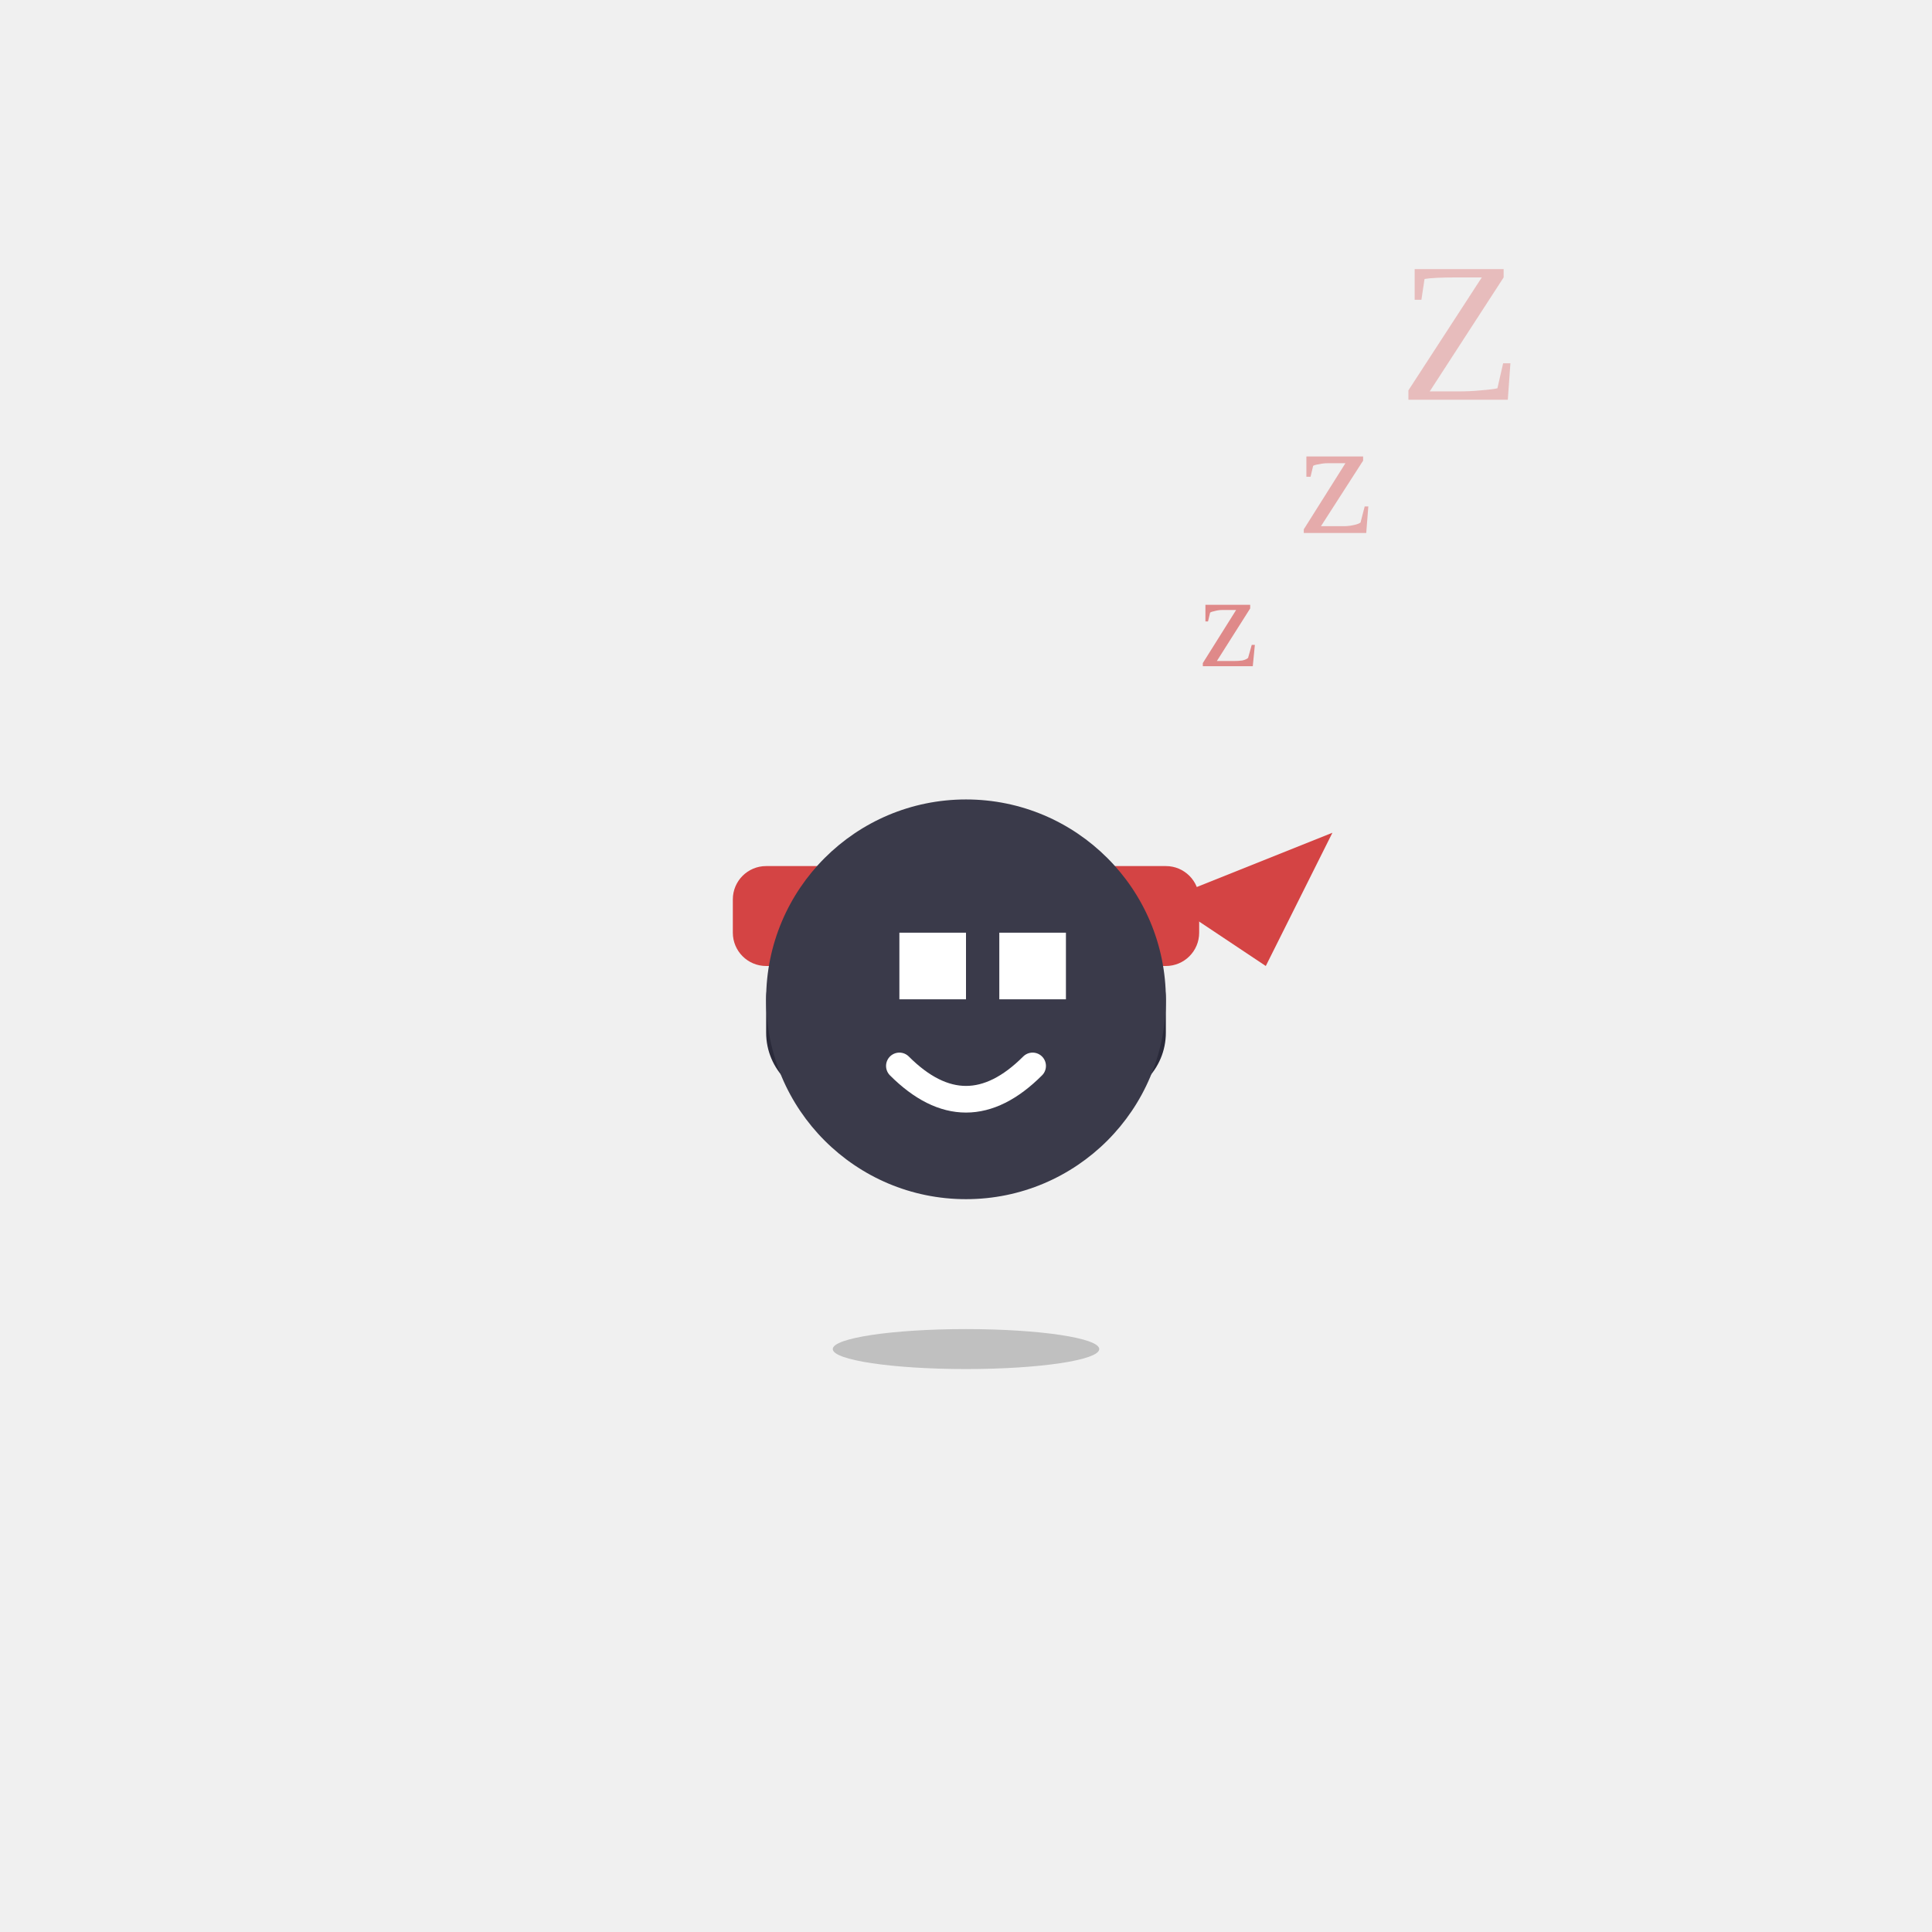
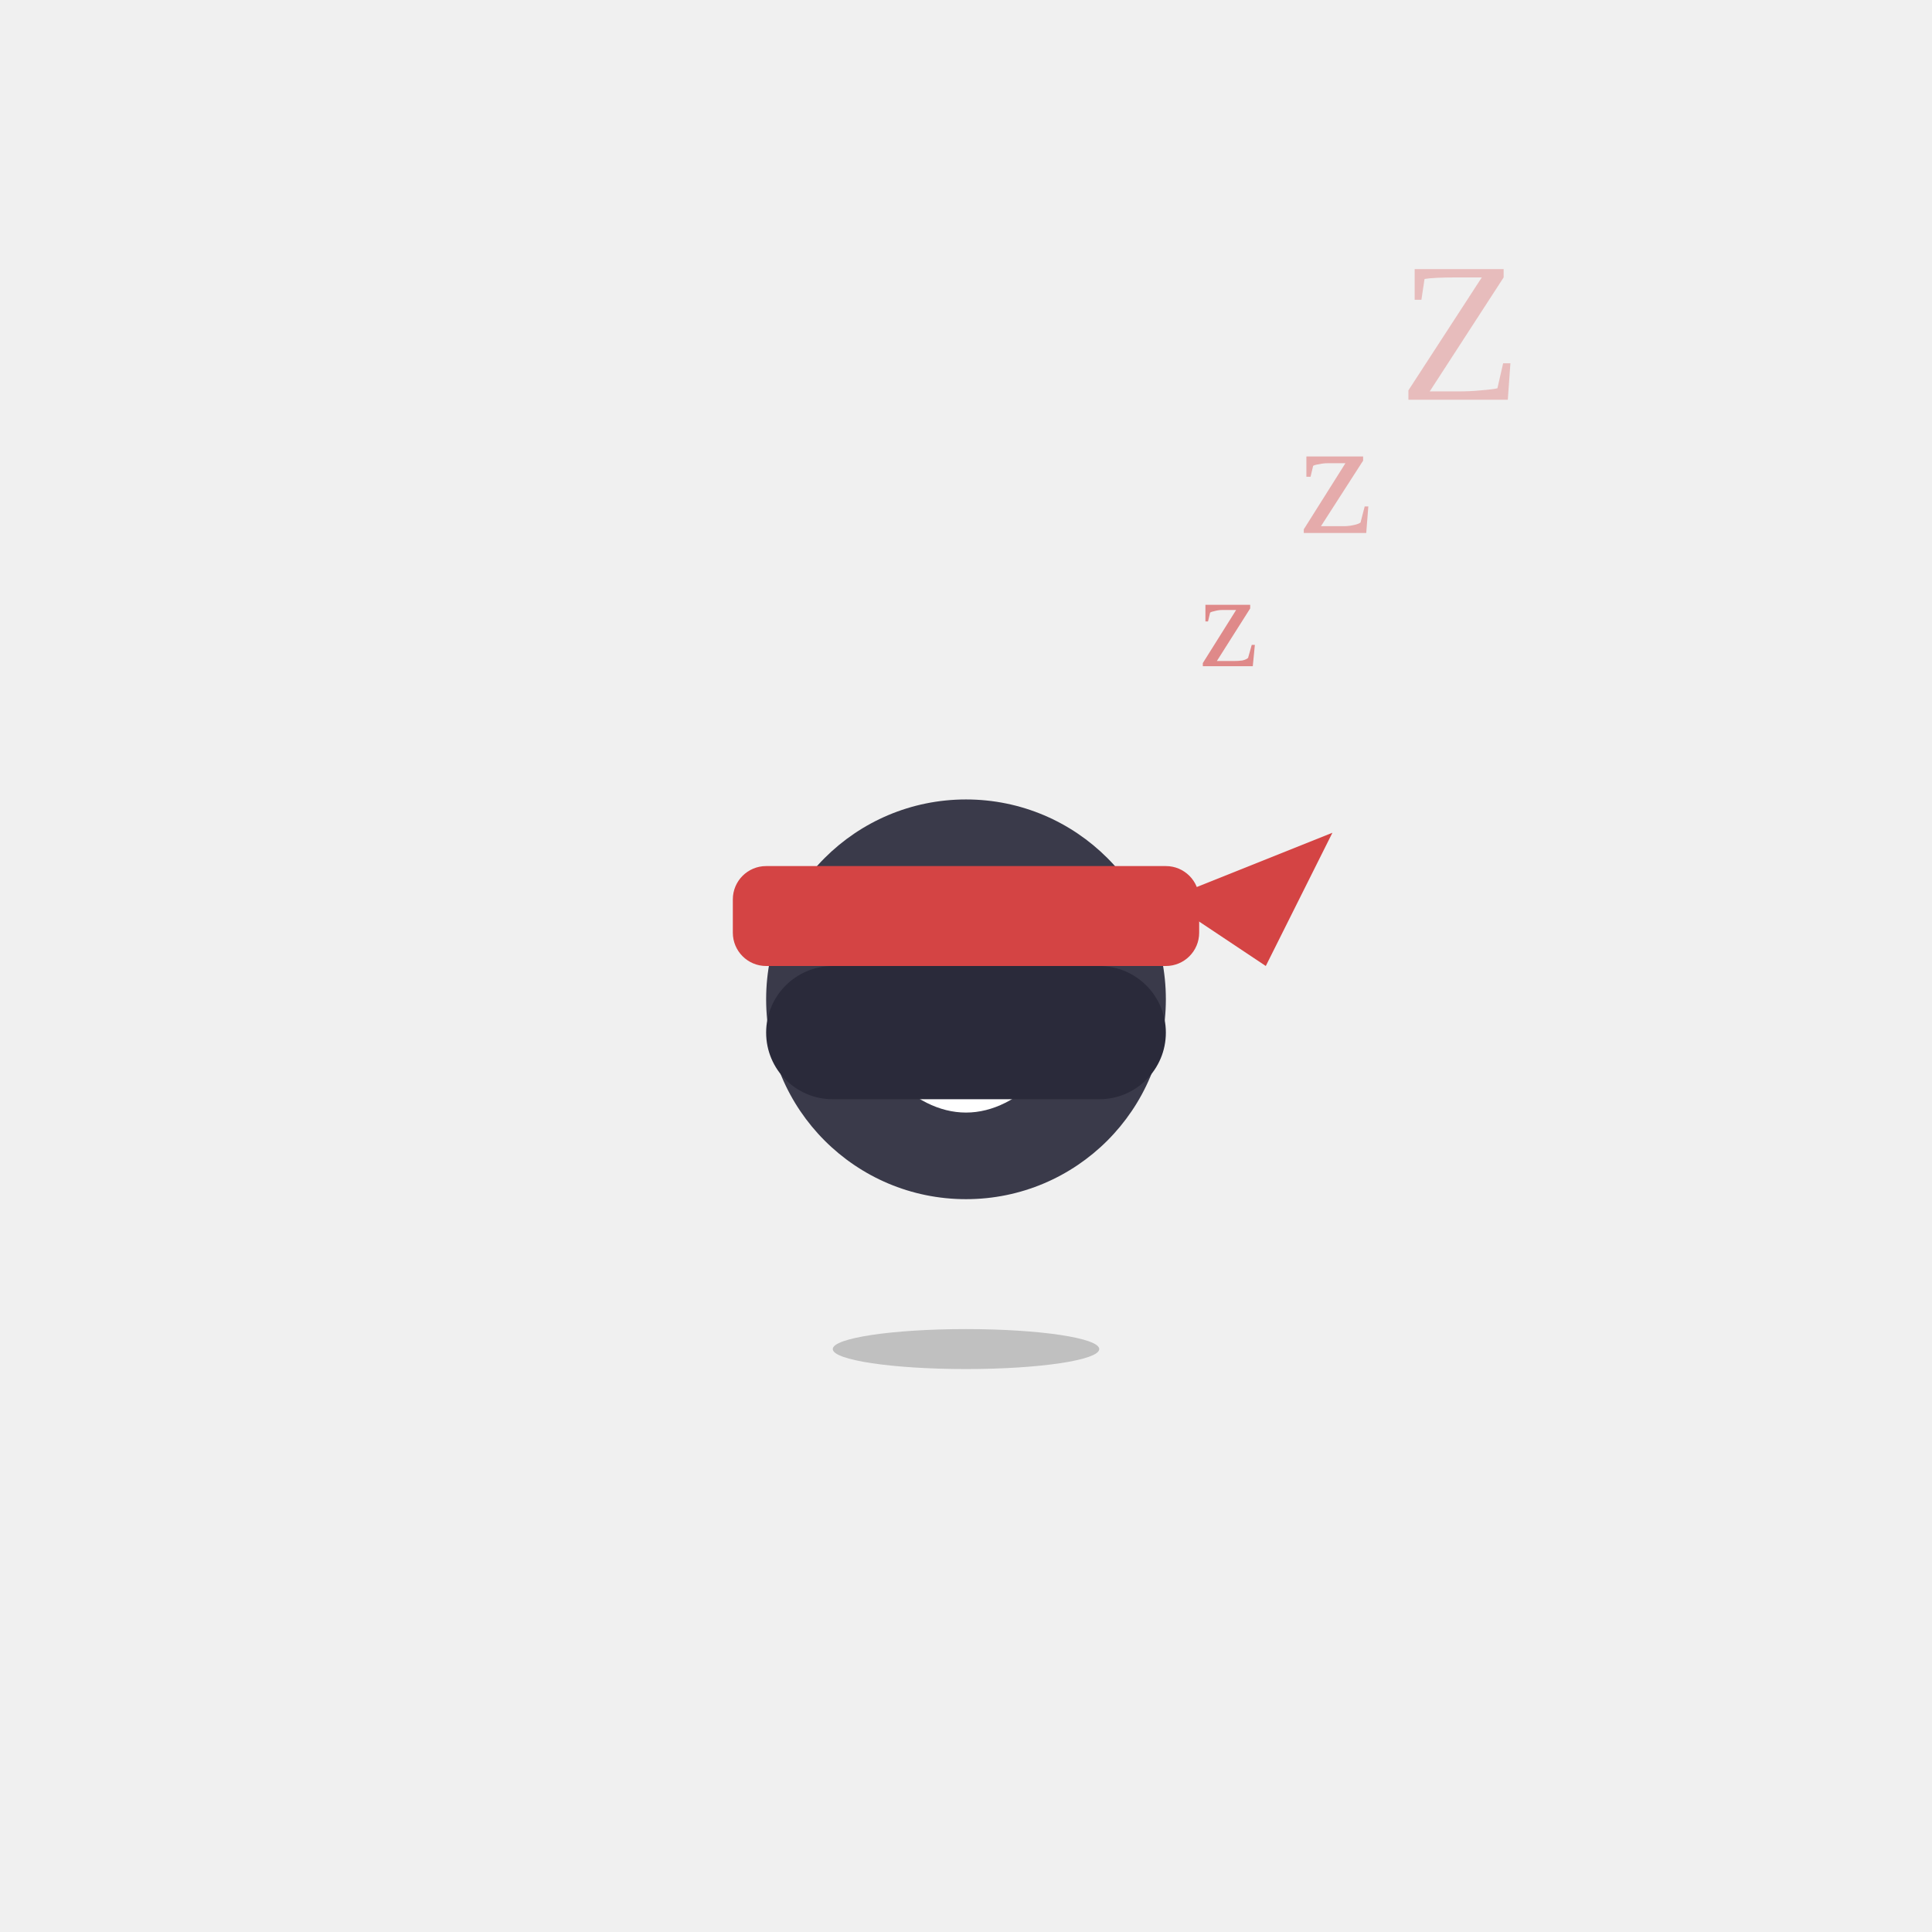
<svg xmlns="http://www.w3.org/2000/svg" viewBox="-18 -18 58 58" fill="none">
  <defs>
    <style>
-       .idle-body {
-         transform-origin: 11px 18px;
-         animation: idle-breathe 3.2s ease-in-out infinite, idle-sway 6s ease-in-out infinite;
-         
-       }
-       .idle-eye {
-         transform-origin: 11px 11px;
-         animation: idle-blink 4s ease-in-out infinite;
-       }
-       .idle-shadow {
-         transform-origin: 11px 22.5px;
-         animation: idle-shadow-pulse 3.2s ease-in-out infinite;
-       }
+       .idle-body { transform-origin: 11px 18px; animation: idle-breathe 3.2s ease-in-out infinite, idle-sway 6s ease-in-out infinite;  }
+       .idle-eye { transform-origin: 11px 11px; animation: idle-blink 4s ease-in-out infinite; }
+       .idle-shadow { transform-origin: 11px 22.5px; animation: idle-shadow-pulse 3.2s ease-in-out infinite; }
      .think-bubble { animation: think-bubble-float 3s ease-in-out infinite; }
      .zzz text { animation: zzz-float 2s ease-in-out infinite; }
-       @keyframes idle-breathe {
-         0%,100% { transform: scaleY(1) translateY(0); }
-         50%     { transform: scaleY(0.97) translateY(0.3px); }
-       }
-       @keyframes idle-sway {
-         0%,100% { transform: rotate(0deg); }
-         25%     { transform: rotate(1.2deg); }
-         75%     { transform: rotate(-1.2deg); }
-       }
-       @keyframes idle-blink {
-         0%,8%,100% { transform: scaleY(1); }
-         4%          { transform: scaleY(0.08); }
-       }
-       @keyframes idle-shadow-pulse {
-         0%,100% { transform: scaleX(1); opacity: 0.35; }
-         50%     { transform: scaleX(0.96); opacity: 0.28; }
-       }
-       @keyframes wk-bob {
-         0%,100% { transform: translateY(0); }
-         50%     { transform: translateY(-1.5px); }
-       }
-       @keyframes happy-bounce {
-         0%,100% { transform: translateY(0) rotate(0); }
-         50%     { transform: translateY(-3px) rotate(3deg); }
-       }
-       @keyframes think-bubble-float {
-         0%,100% { transform: translateY(0); opacity: 0.8; }
-         50%     { transform: translateY(-2px); opacity: 1; }
-       }
-       @keyframes zzz-float {
-         0%,100% { transform: translateY(0); opacity: 0.3; }
-         50%     { transform: translateY(-3px); opacity: 0.8; }
-       }
+       @keyframes idle-breathe { 0%,100% { transform: scaleY(1) translateY(0); } 50% { transform: scaleY(0.97) translateY(0.3px); } }
+       @keyframes idle-sway { 0%,100% { transform: rotate(0deg); } 25% { transform: rotate(1.2deg); } 75% { transform: rotate(-1.2deg); } }
+       @keyframes idle-blink { 0%,8%,100% { transform: scaleY(1); } 4% { transform: scaleY(0.08); } }
+       @keyframes idle-shadow-pulse { 0%,100% { transform: scaleX(1); opacity: 0.35; } 50% { transform: scaleX(0.96); opacity: 0.28; } }
+       @keyframes wk-bob { 0%,100% { transform: translateY(0); } 50% { transform: translateY(-1.5px); } }
+       @keyframes happy-bounce { 0%,100% { transform: translateY(0) rotate(0); } 50% { transform: translateY(-3px) rotate(3deg); } }
+       @keyframes think-bubble-float { 0%,100% { transform: translateY(0); opacity: 0.8; } 50% { transform: translateY(-2px); opacity: 1; } }
+       @keyframes zzz-float { 0%,100% { transform: translateY(0); opacity: 0.3; } 50% { transform: translateY(-3px); opacity: 0.8; } }
    </style>
  </defs>
  <ellipse class="idle-shadow" cx="11" cy="22.5" rx="4" ry="0.6" fill="#c0c0c0" />
  <g class="idle-body">
-     <rect x="4" y="8" width="14" height="3" rx="1" fill="#D44444" />
-     <polygon points="17,9 22,7 20,11" fill="#D44444" />
-     <rect x="5" y="10" width="12" height="5" rx="2" fill="#2A2A3A" />
    <rect x="5" y="6" width="12" height="12" rx="6" fill="#3A3A4A" />
    <g class="idle-eye">
      <rect x="9" y="10" width="2" height="2" fill="#FFFFFF" />
      <rect x="12" y="10" width="2" height="2" fill="#FFFFFF" />
    </g>
    <path d="M9 14 Q11 16 13 14" stroke="#FFFFFF" stroke-width="0.8" stroke-linecap="round" fill="none" />
+     <rect x="4" y="8" width="14" height="3" rx="1" fill="#D44444" />
+     <polygon points="17,9 22,7 20,11" fill="#D44444" />
+     <rect x="5" y="11" width="12" height="4" rx="2" fill="#2A2A3A" />
  </g>
  <g class="zzz">
    <text x="18" y="2" font-size="4" fill="#D44444" opacity="0.6">z</text>
    <text x="21" y="-2" font-size="5" fill="#D44444" opacity="0.4">z</text>
    <text x="24" y="-6" font-size="6" fill="#D44444" opacity="0.3">Z</text>
  </g>
</svg>
